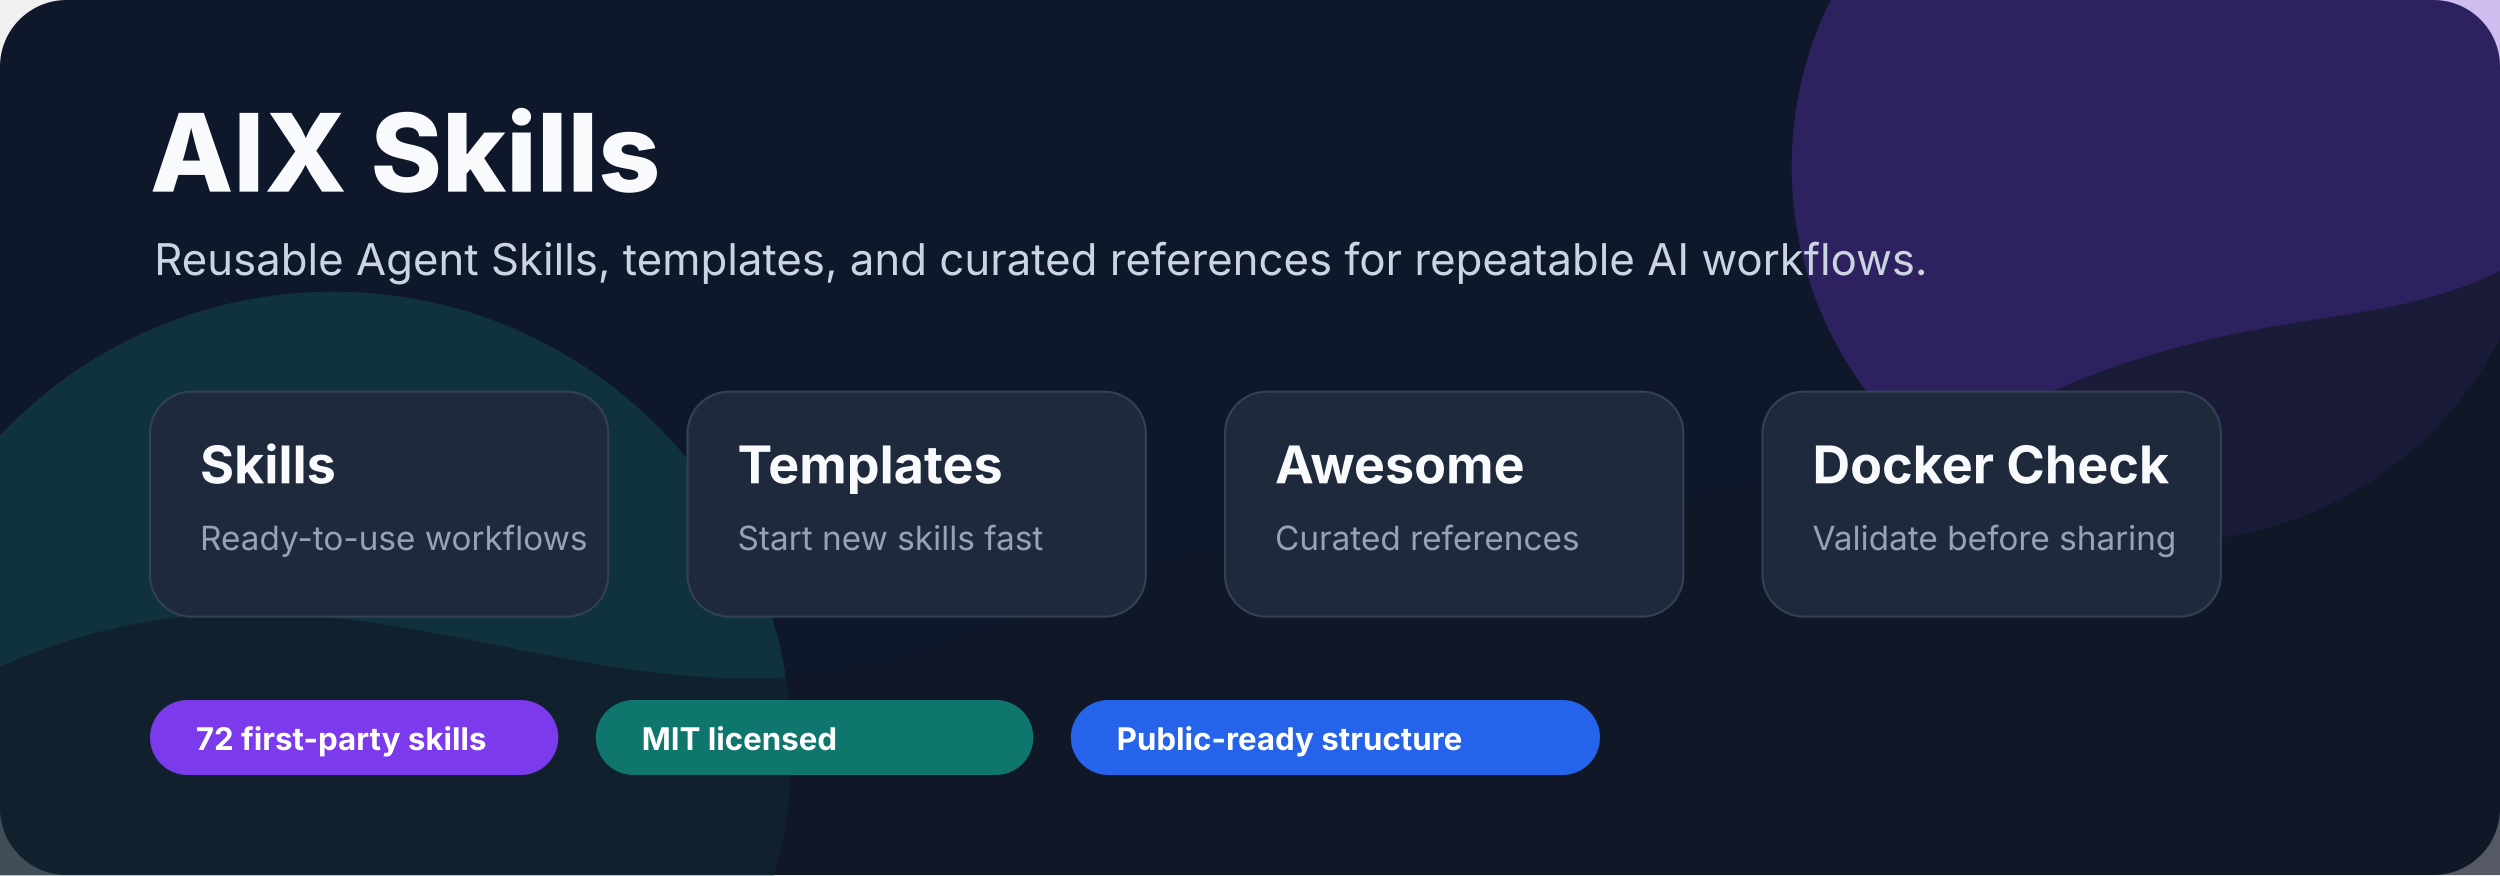
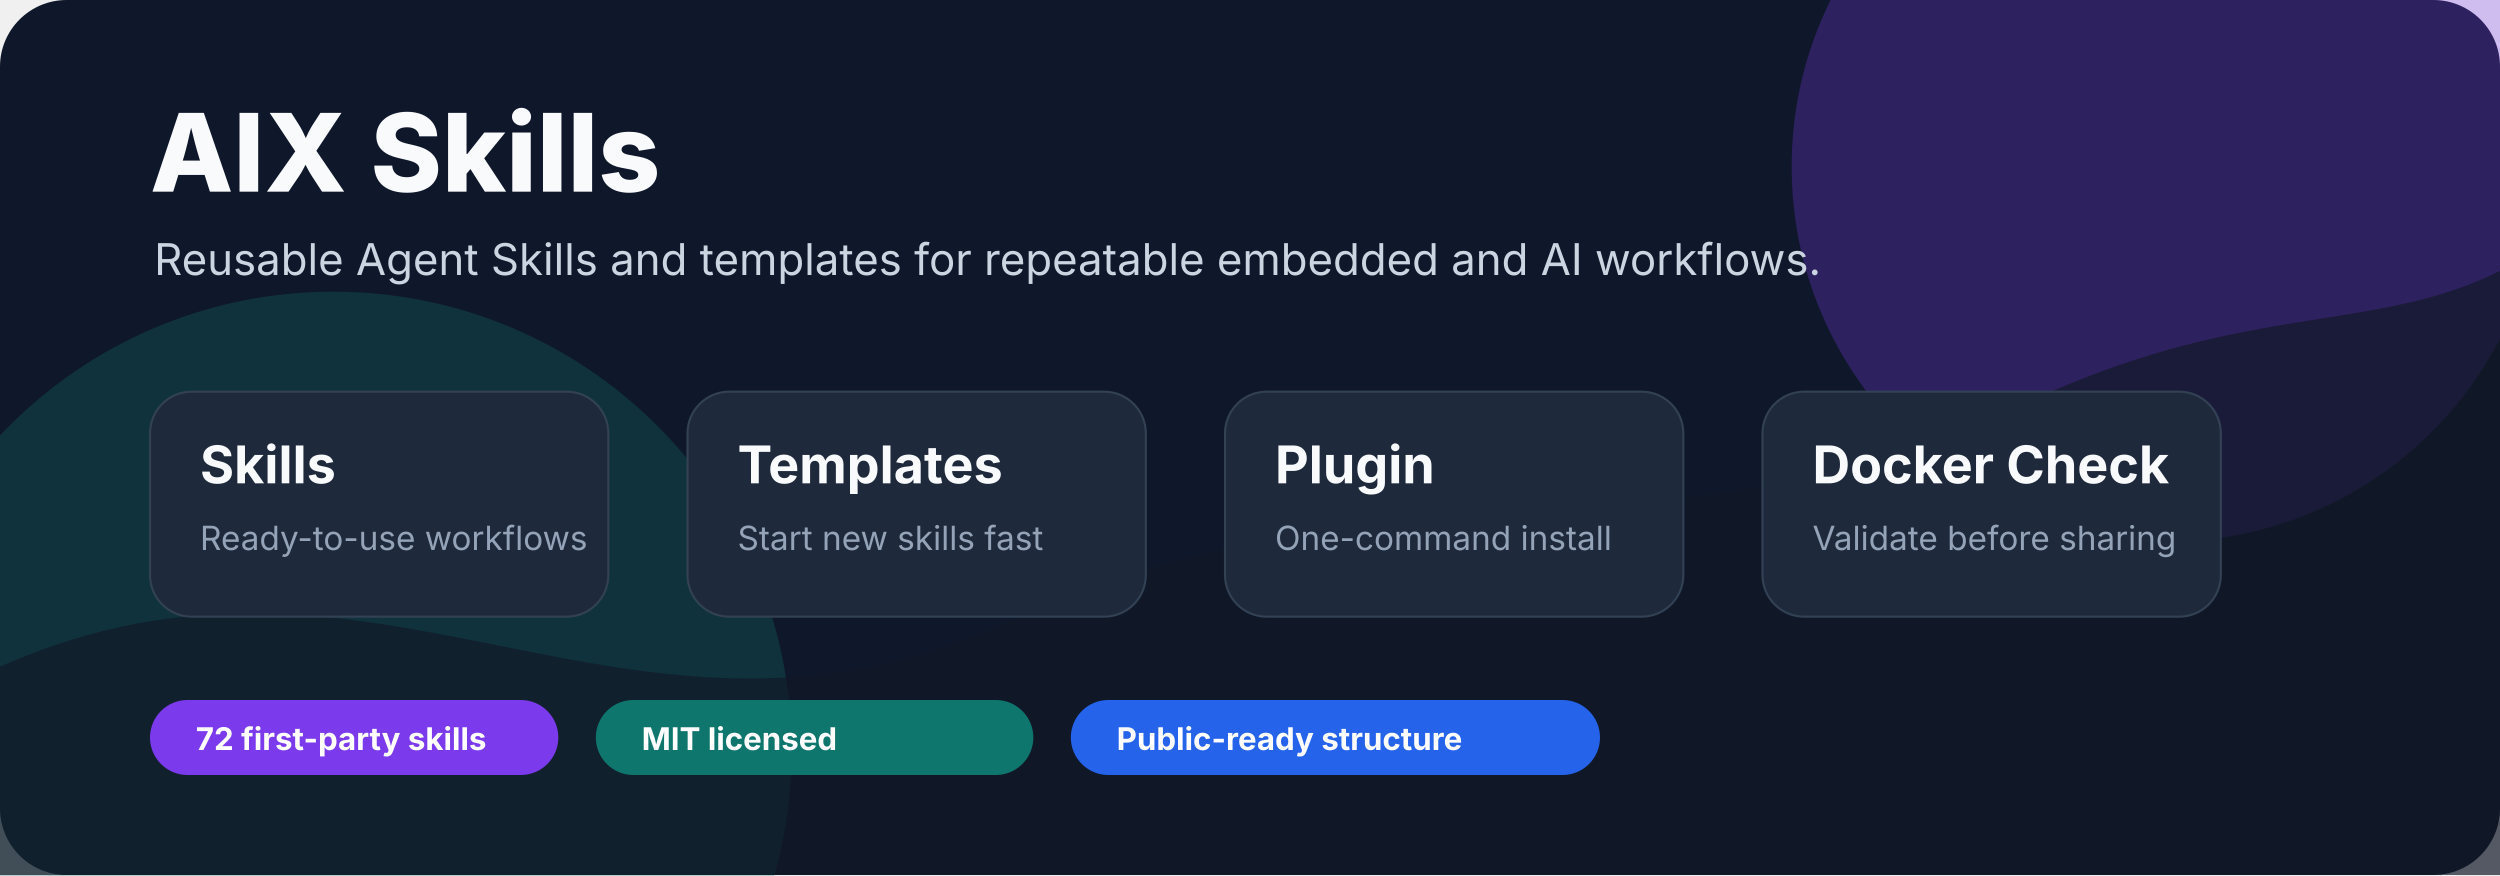
<svg xmlns="http://www.w3.org/2000/svg" width="1200" height="420" viewBox="0 0 1200 420" fill="none" role="img" aria-labelledby="title desc">
  <rect width="1200" height="420" rx="32" fill="#0f172a" />
  <circle cx="1040" cy="80" r="180" fill="#7c3aed" opacity="0.28" />
  <circle cx="160" cy="360" r="220" fill="#0f766e" opacity="0.28" />
  <path d="M0 320 C180 240 300 380 480 300 C680 210 790 280 980 190 C1080 145 1140 160 1200 130 V420 H0 Z" fill="#111827" opacity="0.7" />
  <text x="72" y="92" fill="#f8fafc" font-family="Inter, ui-sans-serif, system-ui, -apple-system, BlinkMacSystemFont, Segoe UI, sans-serif" font-size="52" font-weight="800">AIX Skills</text>
-   <text x="74" y="132" fill="#cbd5e1" font-family="Inter, ui-sans-serif, system-ui, -apple-system, BlinkMacSystemFont, Segoe UI, sans-serif" font-size="21">Reusable Agent Skills, templates, and curated references for repeatable AI workflows.</text>
+   <text x="74" y="132" fill="#cbd5e1" font-family="Inter, ui-sans-serif, system-ui, -apple-system, BlinkMacSystemFont, Segoe UI, sans-serif" font-size="21">Reusable Agent Skills and templates for repeatable embedded and AI workflows.</text>
  <g transform="translate(72 188)">
    <rect x="0" y="0" width="220" height="108" rx="20" fill="#1e293b" stroke="#334155" />
    <text x="24" y="44" fill="#f8fafc" font-family="Inter, ui-sans-serif, system-ui" font-size="25" font-weight="700">Skills</text>
    <text x="24" y="76" fill="#94a3b8" font-family="Inter, ui-sans-serif, system-ui" font-size="16">Ready-to-use workflows</text>
  </g>
  <g transform="translate(330 188)">
    <rect x="0" y="0" width="220" height="108" rx="20" fill="#1e293b" stroke="#334155" />
    <text x="24" y="44" fill="#f8fafc" font-family="Inter, ui-sans-serif, system-ui" font-size="25" font-weight="700">Templates</text>
    <text x="24" y="76" fill="#94a3b8" font-family="Inter, ui-sans-serif, system-ui" font-size="16">Start new skills fast</text>
  </g>
  <g transform="translate(588 188)">
    <rect x="0" y="0" width="220" height="108" rx="20" fill="#1e293b" stroke="#334155" />
-     <text x="24" y="44" fill="#f8fafc" font-family="Inter, ui-sans-serif, system-ui" font-size="25" font-weight="700">Awesome</text>
-     <text x="24" y="76" fill="#94a3b8" font-family="Inter, ui-sans-serif, system-ui" font-size="16">Curated references</text>
+     <text x="24" y="44" fill="#f8fafc" font-family="Inter, ui-sans-serif, system-ui" font-size="25" font-weight="700">Plugin</text>
+     <text x="24" y="76" fill="#94a3b8" font-family="Inter, ui-sans-serif, system-ui" font-size="16">One-command install</text>
  </g>
  <g transform="translate(846 188)">
    <rect x="0" y="0" width="220" height="108" rx="20" fill="#1e293b" stroke="#334155" />
    <text x="24" y="44" fill="#f8fafc" font-family="Inter, ui-sans-serif, system-ui" font-size="25" font-weight="700">Docker Check</text>
    <text x="24" y="76" fill="#94a3b8" font-family="Inter, ui-sans-serif, system-ui" font-size="16">Validate before sharing</text>
  </g>
  <g transform="translate(72 336)">
    <rect x="0" y="0" width="196" height="36" rx="18" fill="#7c3aed" />
    <text x="22" y="24" fill="#ffffff" font-family="Inter, ui-sans-serif, system-ui" font-size="15" font-weight="700">72 first-party skills</text>
  </g>
  <g transform="translate(286 336)">
    <rect x="0" y="0" width="210" height="36" rx="18" fill="#0f766e" />
    <text x="22" y="24" fill="#ffffff" font-family="Inter, ui-sans-serif, system-ui" font-size="15" font-weight="700">MIT licensed</text>
  </g>
  <g transform="translate(514 336)">
    <rect x="0" y="0" width="254" height="36" rx="18" fill="#2563eb" />
    <text x="22" y="24" fill="#ffffff" font-family="Inter, ui-sans-serif, system-ui" font-size="15" font-weight="700">Public-ready structure</text>
  </g>
</svg>
